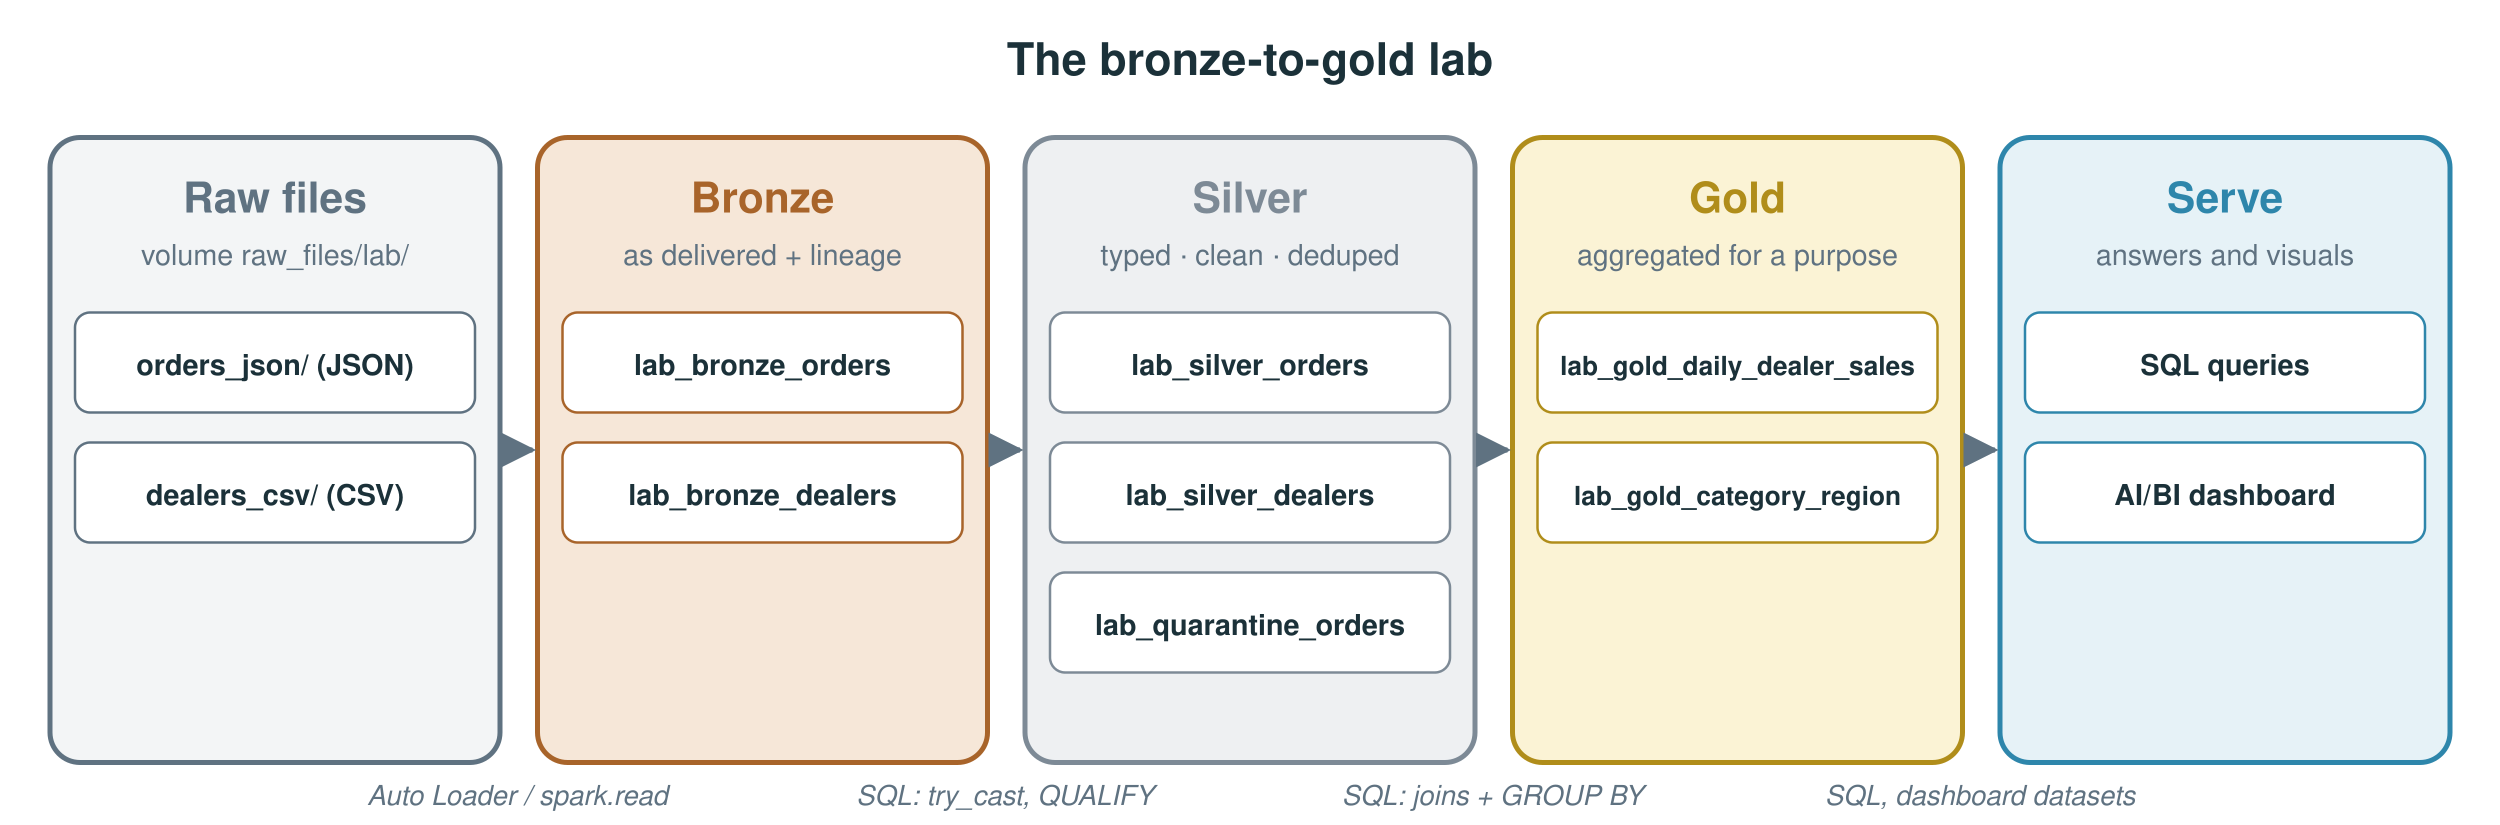
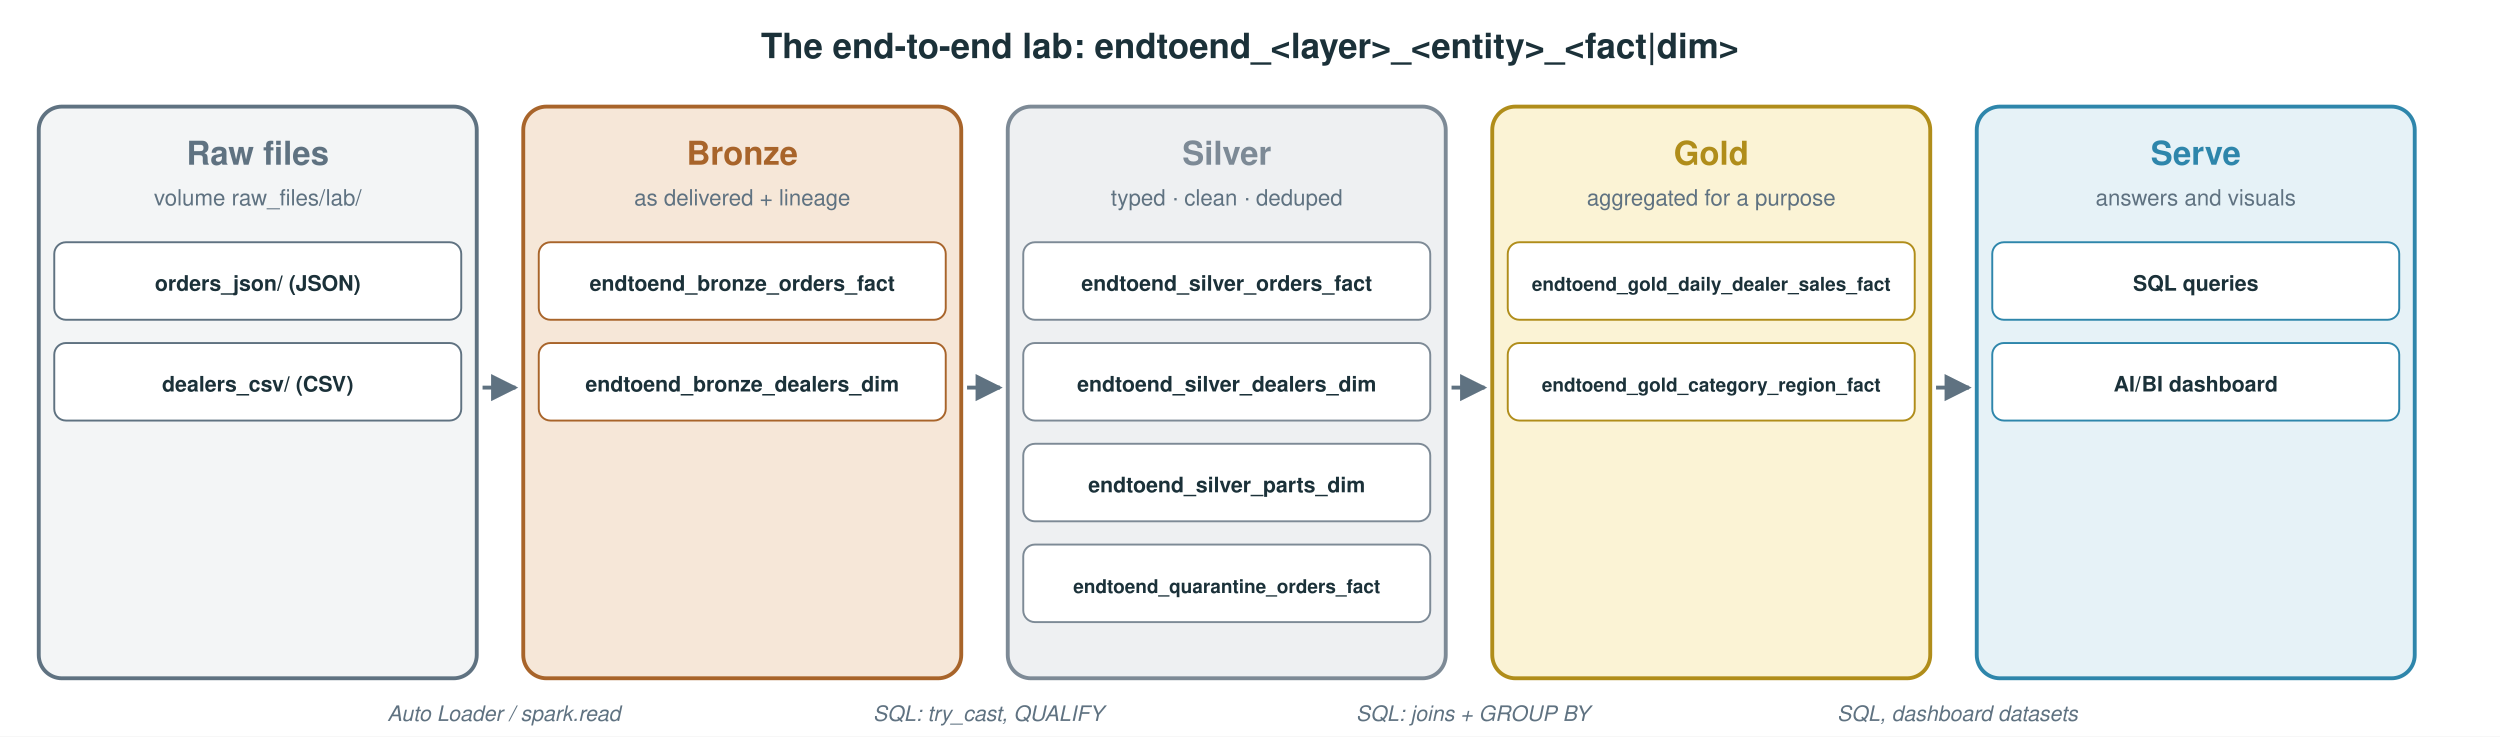
- <svg xmlns="http://www.w3.org/2000/svg" width="1000" height="330" viewBox="0 0 1000 330">
+ <svg xmlns="http://www.w3.org/2000/svg" width="1290" height="380" viewBox="0 0 1290 380">
  <defs>
    <marker id="ar" viewBox="0 0 10 10" refX="9" refY="5" markerWidth="7" markerHeight="7" orient="auto-start-reverse">
      <path d="M0,0 L10,5 L0,10 z" fill="#d1495b" />
    </marker>
    <marker id="ab" viewBox="0 0 10 10" refX="9" refY="5" markerWidth="7" markerHeight="7" orient="auto-start-reverse">
      <path d="M0,0 L10,5 L0,10 z" fill="#2e86ab" />
    </marker>
    <marker id="ag" viewBox="0 0 10 10" refX="9" refY="5" markerWidth="7" markerHeight="7" orient="auto-start-reverse">
      <path d="M0,0 L10,5 L0,10 z" fill="#3a7d44" />
    </marker>
    <marker id="am" viewBox="0 0 10 10" refX="9" refY="5" markerWidth="7" markerHeight="7" orient="auto-start-reverse">
      <path d="M0,0 L10,5 L0,10 z" fill="#5f7281" />
    </marker>
  </defs>
-   <rect width="1000" height="330" fill="#ffffff" />
-   <text x="500" y="30" font-family="Helvetica, Arial, sans-serif" font-size="18" fill="#1b3139" font-weight="bold" text-anchor="middle">The bronze-to-gold lab</text>
-   <rect x="20" y="55" width="180" height="250" rx="12" fill="#f3f5f6" stroke="#5f7281" stroke-width="2" />
-   <text x="110" y="85" font-family="Helvetica, Arial, sans-serif" font-size="17" fill="#5f7281" font-weight="bold" text-anchor="middle">Raw files</text>
-   <text x="110" y="106" font-family="Helvetica, Arial, sans-serif" font-size="11.5" fill="#5f7281" font-weight="normal" text-anchor="middle">volume raw_files/lab/</text>
-   <rect x="30" y="125" width="160" height="40" rx="6" fill="#fff" stroke="#5f7281" stroke-width="1" />
-   <text x="110" y="150" font-family="Helvetica, Arial, sans-serif" font-size="11.5" fill="#1b3139" font-weight="bold" text-anchor="middle">orders_json/ (JSON)</text>
-   <rect x="30" y="177" width="160" height="40" rx="6" fill="#fff" stroke="#5f7281" stroke-width="1" />
-   <text x="110" y="202" font-family="Helvetica, Arial, sans-serif" font-size="11.5" fill="#1b3139" font-weight="bold" text-anchor="middle">dealers_csv/ (CSV)</text>
-   <rect x="215" y="55" width="180" height="250" rx="12" fill="#f6e7d8" stroke="#a8642a" stroke-width="2" />
-   <text x="305" y="85" font-family="Helvetica, Arial, sans-serif" font-size="17" fill="#a8642a" font-weight="bold" text-anchor="middle">Bronze</text>
-   <text x="305" y="106" font-family="Helvetica, Arial, sans-serif" font-size="11.5" fill="#5f7281" font-weight="normal" text-anchor="middle">as delivered + lineage</text>
-   <rect x="225" y="125" width="160" height="40" rx="6" fill="#fff" stroke="#a8642a" stroke-width="1" />
-   <text x="305" y="150" font-family="Helvetica, Arial, sans-serif" font-size="11.5" fill="#1b3139" font-weight="bold" text-anchor="middle">lab_bronze_orders</text>
-   <rect x="225" y="177" width="160" height="40" rx="6" fill="#fff" stroke="#a8642a" stroke-width="1" />
-   <text x="305" y="202" font-family="Helvetica, Arial, sans-serif" font-size="11.5" fill="#1b3139" font-weight="bold" text-anchor="middle">lab_bronze_dealers</text>
-   <rect x="410" y="55" width="180" height="250" rx="12" fill="#eef0f2" stroke="#7d8a96" stroke-width="2" />
-   <text x="500" y="85" font-family="Helvetica, Arial, sans-serif" font-size="17" fill="#7d8a96" font-weight="bold" text-anchor="middle">Silver</text>
-   <text x="500" y="106" font-family="Helvetica, Arial, sans-serif" font-size="11.5" fill="#5f7281" font-weight="normal" text-anchor="middle">typed · clean · deduped</text>
-   <rect x="420" y="125" width="160" height="40" rx="6" fill="#fff" stroke="#7d8a96" stroke-width="1" />
-   <text x="500" y="150" font-family="Helvetica, Arial, sans-serif" font-size="11.5" fill="#1b3139" font-weight="bold" text-anchor="middle">lab_silver_orders</text>
-   <rect x="420" y="177" width="160" height="40" rx="6" fill="#fff" stroke="#7d8a96" stroke-width="1" />
-   <text x="500" y="202" font-family="Helvetica, Arial, sans-serif" font-size="11.5" fill="#1b3139" font-weight="bold" text-anchor="middle">lab_silver_dealers</text>
-   <rect x="420" y="229" width="160" height="40" rx="6" fill="#fff" stroke="#7d8a96" stroke-width="1" />
-   <text x="500" y="254" font-family="Helvetica, Arial, sans-serif" font-size="11.5" fill="#1b3139" font-weight="bold" text-anchor="middle">lab_quarantine_orders</text>
-   <rect x="605" y="55" width="180" height="250" rx="12" fill="#fbf3d5" stroke="#b08d1a" stroke-width="2" />
-   <text x="695" y="85" font-family="Helvetica, Arial, sans-serif" font-size="17" fill="#b08d1a" font-weight="bold" text-anchor="middle">Gold</text>
-   <text x="695" y="106" font-family="Helvetica, Arial, sans-serif" font-size="11.5" fill="#5f7281" font-weight="normal" text-anchor="middle">aggregated for a purpose</text>
-   <rect x="615" y="125" width="160" height="40" rx="6" fill="#fff" stroke="#b08d1a" stroke-width="1" />
-   <text x="695" y="150" font-family="Helvetica, Arial, sans-serif" font-size="10.5" fill="#1b3139" font-weight="bold" text-anchor="middle">lab_gold_daily_dealer_sales</text>
-   <rect x="615" y="177" width="160" height="40" rx="6" fill="#fff" stroke="#b08d1a" stroke-width="1" />
-   <text x="695" y="202" font-family="Helvetica, Arial, sans-serif" font-size="10.5" fill="#1b3139" font-weight="bold" text-anchor="middle">lab_gold_category_region</text>
-   <rect x="800" y="55" width="180" height="250" rx="12" fill="#e6f2f7" stroke="#2e86ab" stroke-width="2" />
-   <text x="890" y="85" font-family="Helvetica, Arial, sans-serif" font-size="17" fill="#2e86ab" font-weight="bold" text-anchor="middle">Serve</text>
-   <text x="890" y="106" font-family="Helvetica, Arial, sans-serif" font-size="11.5" fill="#5f7281" font-weight="normal" text-anchor="middle">answers and visuals</text>
-   <rect x="810" y="125" width="160" height="40" rx="6" fill="#fff" stroke="#2e86ab" stroke-width="1" />
-   <text x="890" y="150" font-family="Helvetica, Arial, sans-serif" font-size="11.5" fill="#1b3139" font-weight="bold" text-anchor="middle">SQL queries</text>
-   <rect x="810" y="177" width="160" height="40" rx="6" fill="#fff" stroke="#2e86ab" stroke-width="1" />
-   <text x="890" y="202" font-family="Helvetica, Arial, sans-serif" font-size="11.5" fill="#1b3139" font-weight="bold" text-anchor="middle">AI/BI dashboard</text>
-   <line x1="202" y1="180" x2="213" y2="180" stroke="#5f7281" stroke-width="2" marker-end="url(#am)" />
-   <line x1="397" y1="180" x2="408" y2="180" stroke="#5f7281" stroke-width="2" marker-end="url(#am)" />
-   <line x1="592" y1="180" x2="603" y2="180" stroke="#5f7281" stroke-width="2" marker-end="url(#am)" />
-   <line x1="787" y1="180" x2="798" y2="180" stroke="#5f7281" stroke-width="2" marker-end="url(#am)" />
-   <text x="207" y="322" font-family="Helvetica, Arial, sans-serif" font-size="11" fill="#5f7281" font-weight="normal" text-anchor="middle" font-style="italic">Auto Loader / spark.read</text>
-   <text x="402" y="322" font-family="Helvetica, Arial, sans-serif" font-size="11" fill="#5f7281" font-weight="normal" text-anchor="middle" font-style="italic">SQL: try_cast, QUALIFY</text>
-   <text x="597" y="322" font-family="Helvetica, Arial, sans-serif" font-size="11" fill="#5f7281" font-weight="normal" text-anchor="middle" font-style="italic">SQL: joins + GROUP BY</text>
-   <text x="792" y="322" font-family="Helvetica, Arial, sans-serif" font-size="11" fill="#5f7281" font-weight="normal" text-anchor="middle" font-style="italic">SQL, dashboard datasets</text>
+   <rect width="1290" height="380" fill="#ffffff" />
+   <text x="645" y="30" font-family="Helvetica, Arial, sans-serif" font-size="18" fill="#1b3139" font-weight="bold" text-anchor="middle">The end-to-end lab: endtoend_&lt;layer&gt;_&lt;entity&gt;_&lt;fact|dim&gt;</text>
+   <rect x="20" y="55" width="226" height="295" rx="12" fill="#f3f5f6" stroke="#5f7281" stroke-width="2" />
+   <text x="133" y="85" font-family="Helvetica, Arial, sans-serif" font-size="17" fill="#5f7281" font-weight="bold" text-anchor="middle">Raw files</text>
+   <text x="133" y="106" font-family="Helvetica, Arial, sans-serif" font-size="11.5" fill="#5f7281" font-weight="normal" text-anchor="middle">volume raw_files/lab/</text>
+   <rect x="28" y="125" width="210" height="40" rx="6" fill="#fff" stroke="#5f7281" stroke-width="1" />
+   <text x="133" y="150" font-family="Helvetica, Arial, sans-serif" font-size="11" fill="#1b3139" font-weight="bold" text-anchor="middle">orders_json/ (JSON)</text>
+   <rect x="28" y="177" width="210" height="40" rx="6" fill="#fff" stroke="#5f7281" stroke-width="1" />
+   <text x="133" y="202" font-family="Helvetica, Arial, sans-serif" font-size="11" fill="#1b3139" font-weight="bold" text-anchor="middle">dealers_csv/ (CSV)</text>
+   <rect x="270" y="55" width="226" height="295" rx="12" fill="#f6e7d8" stroke="#a8642a" stroke-width="2" />
+   <text x="383" y="85" font-family="Helvetica, Arial, sans-serif" font-size="17" fill="#a8642a" font-weight="bold" text-anchor="middle">Bronze</text>
+   <text x="383" y="106" font-family="Helvetica, Arial, sans-serif" font-size="11.5" fill="#5f7281" font-weight="normal" text-anchor="middle">as delivered + lineage</text>
+   <rect x="278" y="125" width="210" height="40" rx="6" fill="#fff" stroke="#a8642a" stroke-width="1" />
+   <text x="383" y="150" font-family="Helvetica, Arial, sans-serif" font-size="11" fill="#1b3139" font-weight="bold" text-anchor="middle">endtoend_bronze_orders_fact</text>
+   <rect x="278" y="177" width="210" height="40" rx="6" fill="#fff" stroke="#a8642a" stroke-width="1" />
+   <text x="383" y="202" font-family="Helvetica, Arial, sans-serif" font-size="11" fill="#1b3139" font-weight="bold" text-anchor="middle">endtoend_bronze_dealers_dim</text>
+   <rect x="520" y="55" width="226" height="295" rx="12" fill="#eef0f2" stroke="#7d8a96" stroke-width="2" />
+   <text x="633" y="85" font-family="Helvetica, Arial, sans-serif" font-size="17" fill="#7d8a96" font-weight="bold" text-anchor="middle">Silver</text>
+   <text x="633" y="106" font-family="Helvetica, Arial, sans-serif" font-size="11.5" fill="#5f7281" font-weight="normal" text-anchor="middle">typed · clean · deduped</text>
+   <rect x="528" y="125" width="210" height="40" rx="6" fill="#fff" stroke="#7d8a96" stroke-width="1" />
+   <text x="633" y="150" font-family="Helvetica, Arial, sans-serif" font-size="11" fill="#1b3139" font-weight="bold" text-anchor="middle">endtoend_silver_orders_fact</text>
+   <rect x="528" y="177" width="210" height="40" rx="6" fill="#fff" stroke="#7d8a96" stroke-width="1" />
+   <text x="633" y="202" font-family="Helvetica, Arial, sans-serif" font-size="11" fill="#1b3139" font-weight="bold" text-anchor="middle">endtoend_silver_dealers_dim</text>
+   <rect x="528" y="229" width="210" height="40" rx="6" fill="#fff" stroke="#7d8a96" stroke-width="1" />
+   <text x="633" y="254" font-family="Helvetica, Arial, sans-serif" font-size="11" fill="#1b3139" font-weight="bold" text-anchor="middle">endtoend_silver_parts_dim</text>
+   <rect x="528" y="281" width="210" height="40" rx="6" fill="#fff" stroke="#7d8a96" stroke-width="1" />
+   <text x="633" y="306" font-family="Helvetica, Arial, sans-serif" font-size="9.8" fill="#1b3139" font-weight="bold" text-anchor="middle">endtoend_quarantine_orders_fact</text>
+   <rect x="770" y="55" width="226" height="295" rx="12" fill="#fbf3d5" stroke="#b08d1a" stroke-width="2" />
+   <text x="883" y="85" font-family="Helvetica, Arial, sans-serif" font-size="17" fill="#b08d1a" font-weight="bold" text-anchor="middle">Gold</text>
+   <text x="883" y="106" font-family="Helvetica, Arial, sans-serif" font-size="11.5" fill="#5f7281" font-weight="normal" text-anchor="middle">aggregated for a purpose</text>
+   <rect x="778" y="125" width="210" height="40" rx="6" fill="#fff" stroke="#b08d1a" stroke-width="1" />
+   <text x="883" y="150" font-family="Helvetica, Arial, sans-serif" font-size="9.8" fill="#1b3139" font-weight="bold" text-anchor="middle">endtoend_gold_daily_dealer_sales_fact</text>
+   <rect x="778" y="177" width="210" height="40" rx="6" fill="#fff" stroke="#b08d1a" stroke-width="1" />
+   <text x="883" y="202" font-family="Helvetica, Arial, sans-serif" font-size="9.8" fill="#1b3139" font-weight="bold" text-anchor="middle">endtoend_gold_category_region_fact</text>
+   <rect x="1020" y="55" width="226" height="295" rx="12" fill="#e6f2f7" stroke="#2e86ab" stroke-width="2" />
+   <text x="1133" y="85" font-family="Helvetica, Arial, sans-serif" font-size="17" fill="#2e86ab" font-weight="bold" text-anchor="middle">Serve</text>
+   <text x="1133" y="106" font-family="Helvetica, Arial, sans-serif" font-size="11.5" fill="#5f7281" font-weight="normal" text-anchor="middle">answers and visuals</text>
+   <rect x="1028" y="125" width="210" height="40" rx="6" fill="#fff" stroke="#2e86ab" stroke-width="1" />
+   <text x="1133" y="150" font-family="Helvetica, Arial, sans-serif" font-size="11" fill="#1b3139" font-weight="bold" text-anchor="middle">SQL queries</text>
+   <rect x="1028" y="177" width="210" height="40" rx="6" fill="#fff" stroke="#2e86ab" stroke-width="1" />
+   <text x="1133" y="202" font-family="Helvetica, Arial, sans-serif" font-size="11" fill="#1b3139" font-weight="bold" text-anchor="middle">AI/BI dashboard</text>
+   <line x1="249" y1="200" x2="266" y2="200" stroke="#5f7281" stroke-width="2" marker-end="url(#am)" />
+   <line x1="499" y1="200" x2="516" y2="200" stroke="#5f7281" stroke-width="2" marker-end="url(#am)" />
+   <line x1="749" y1="200" x2="766" y2="200" stroke="#5f7281" stroke-width="2" marker-end="url(#am)" />
+   <line x1="999" y1="200" x2="1016" y2="200" stroke="#5f7281" stroke-width="2" marker-end="url(#am)" />
+   <text x="260" y="372" font-family="Helvetica, Arial, sans-serif" font-size="11" fill="#5f7281" font-weight="normal" text-anchor="middle" font-style="italic">Auto Loader / spark.read</text>
+   <text x="510" y="372" font-family="Helvetica, Arial, sans-serif" font-size="11" fill="#5f7281" font-weight="normal" text-anchor="middle" font-style="italic">SQL: try_cast, QUALIFY</text>
+   <text x="760" y="372" font-family="Helvetica, Arial, sans-serif" font-size="11" fill="#5f7281" font-weight="normal" text-anchor="middle" font-style="italic">SQL: joins + GROUP BY</text>
+   <text x="1010" y="372" font-family="Helvetica, Arial, sans-serif" font-size="11" fill="#5f7281" font-weight="normal" text-anchor="middle" font-style="italic">SQL, dashboard datasets</text>
</svg>
